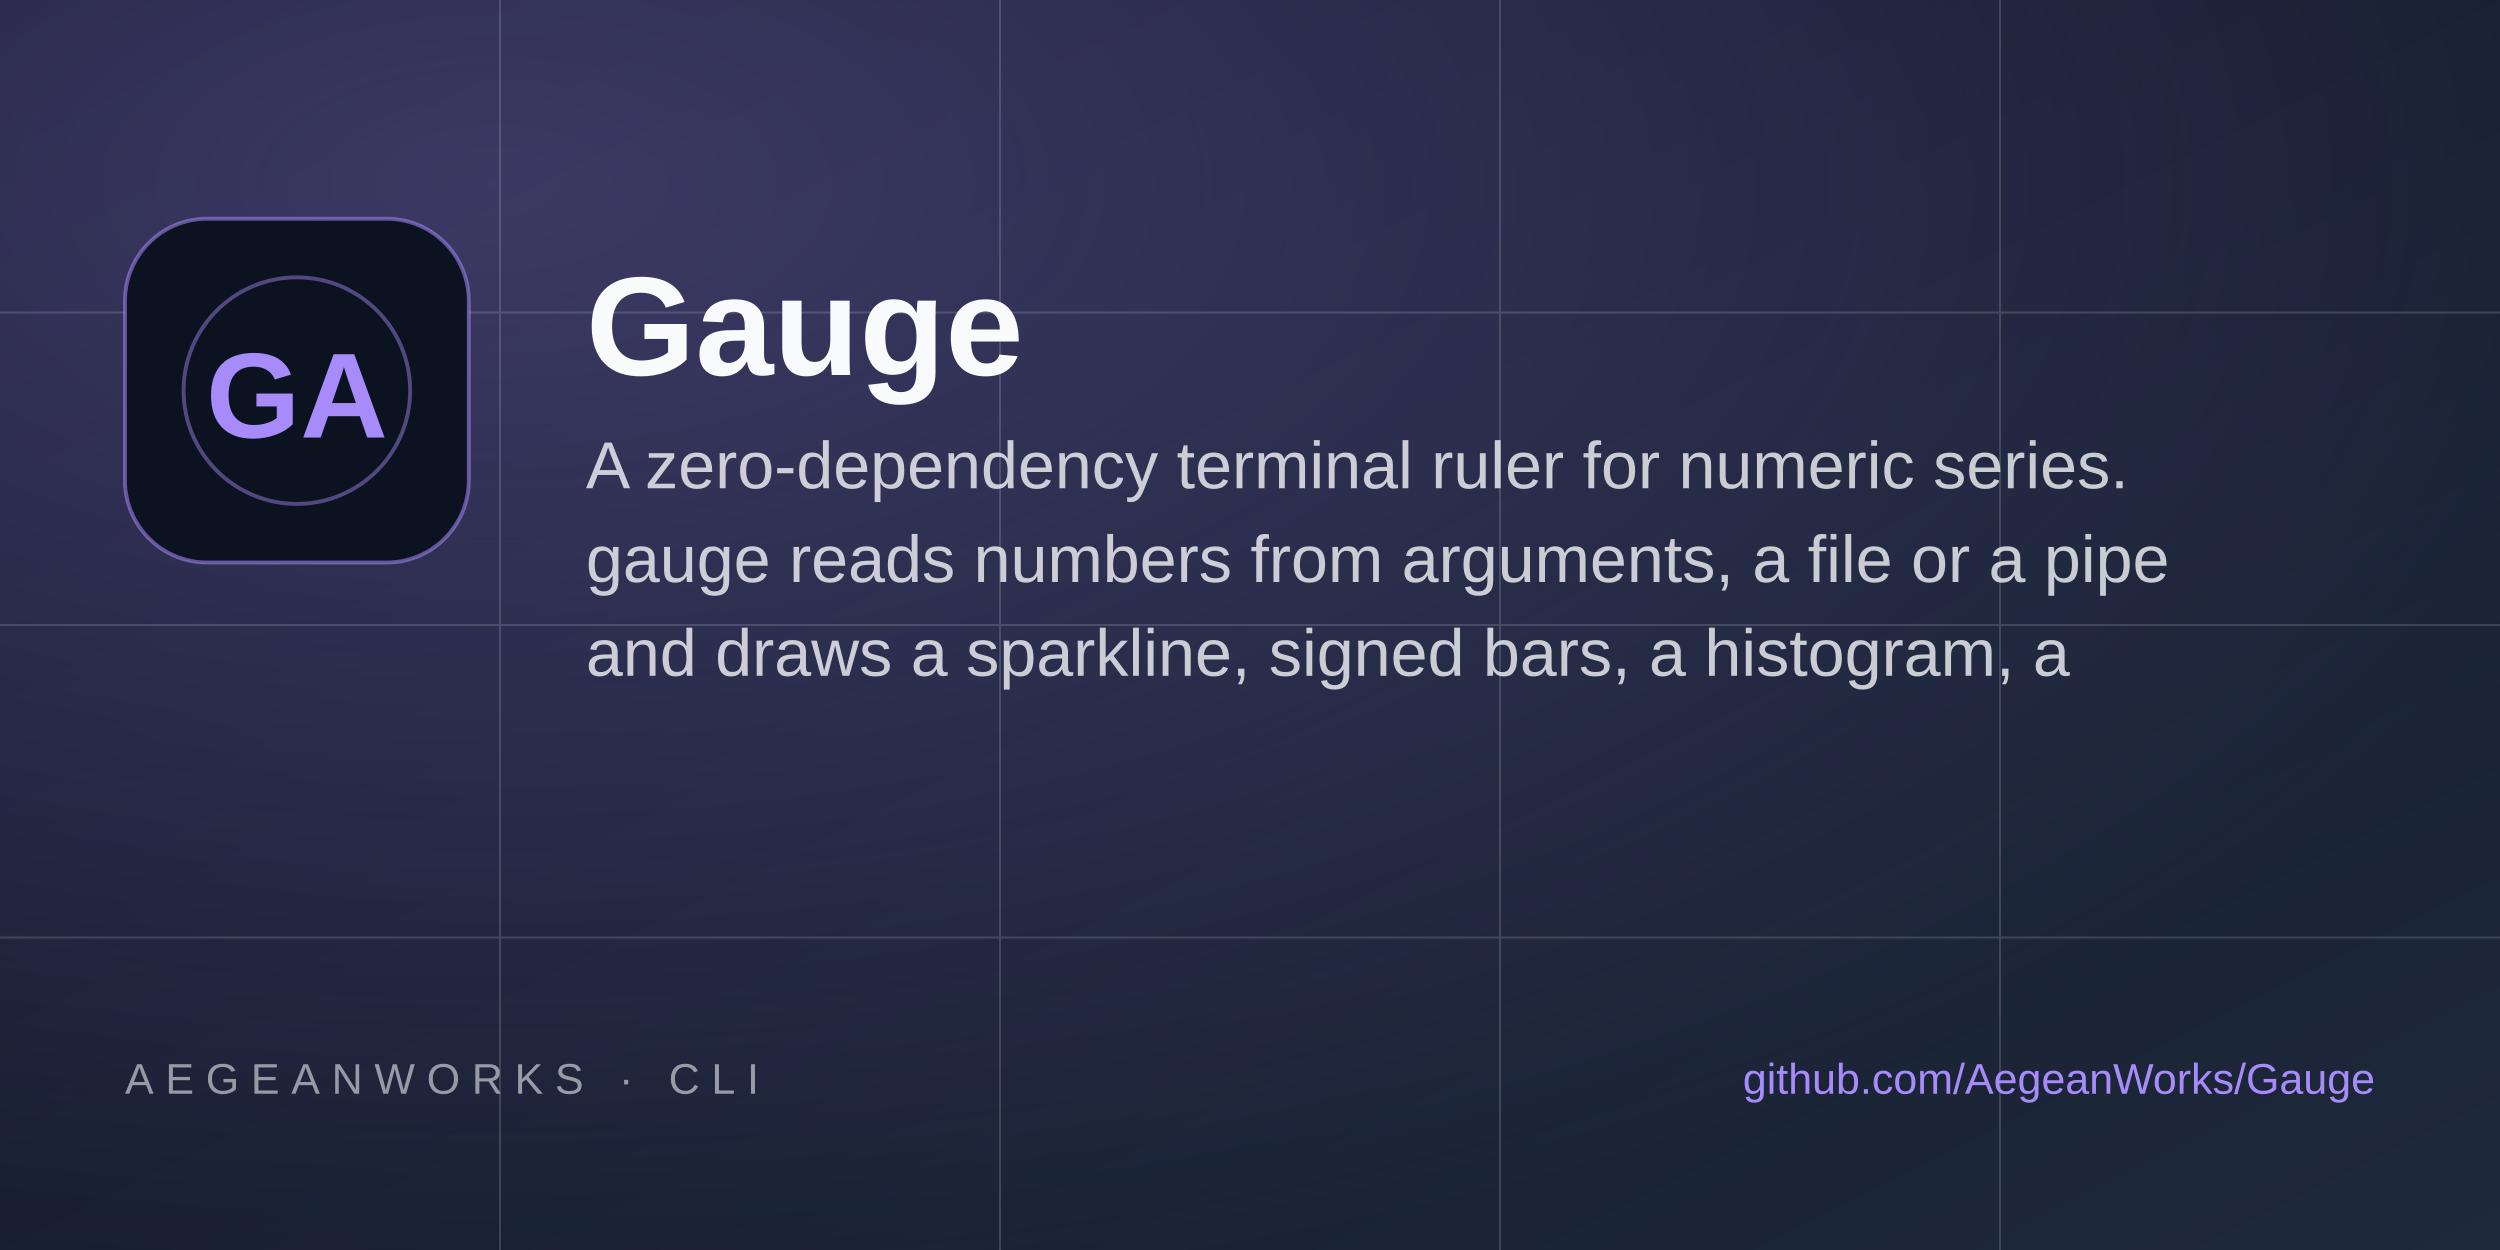
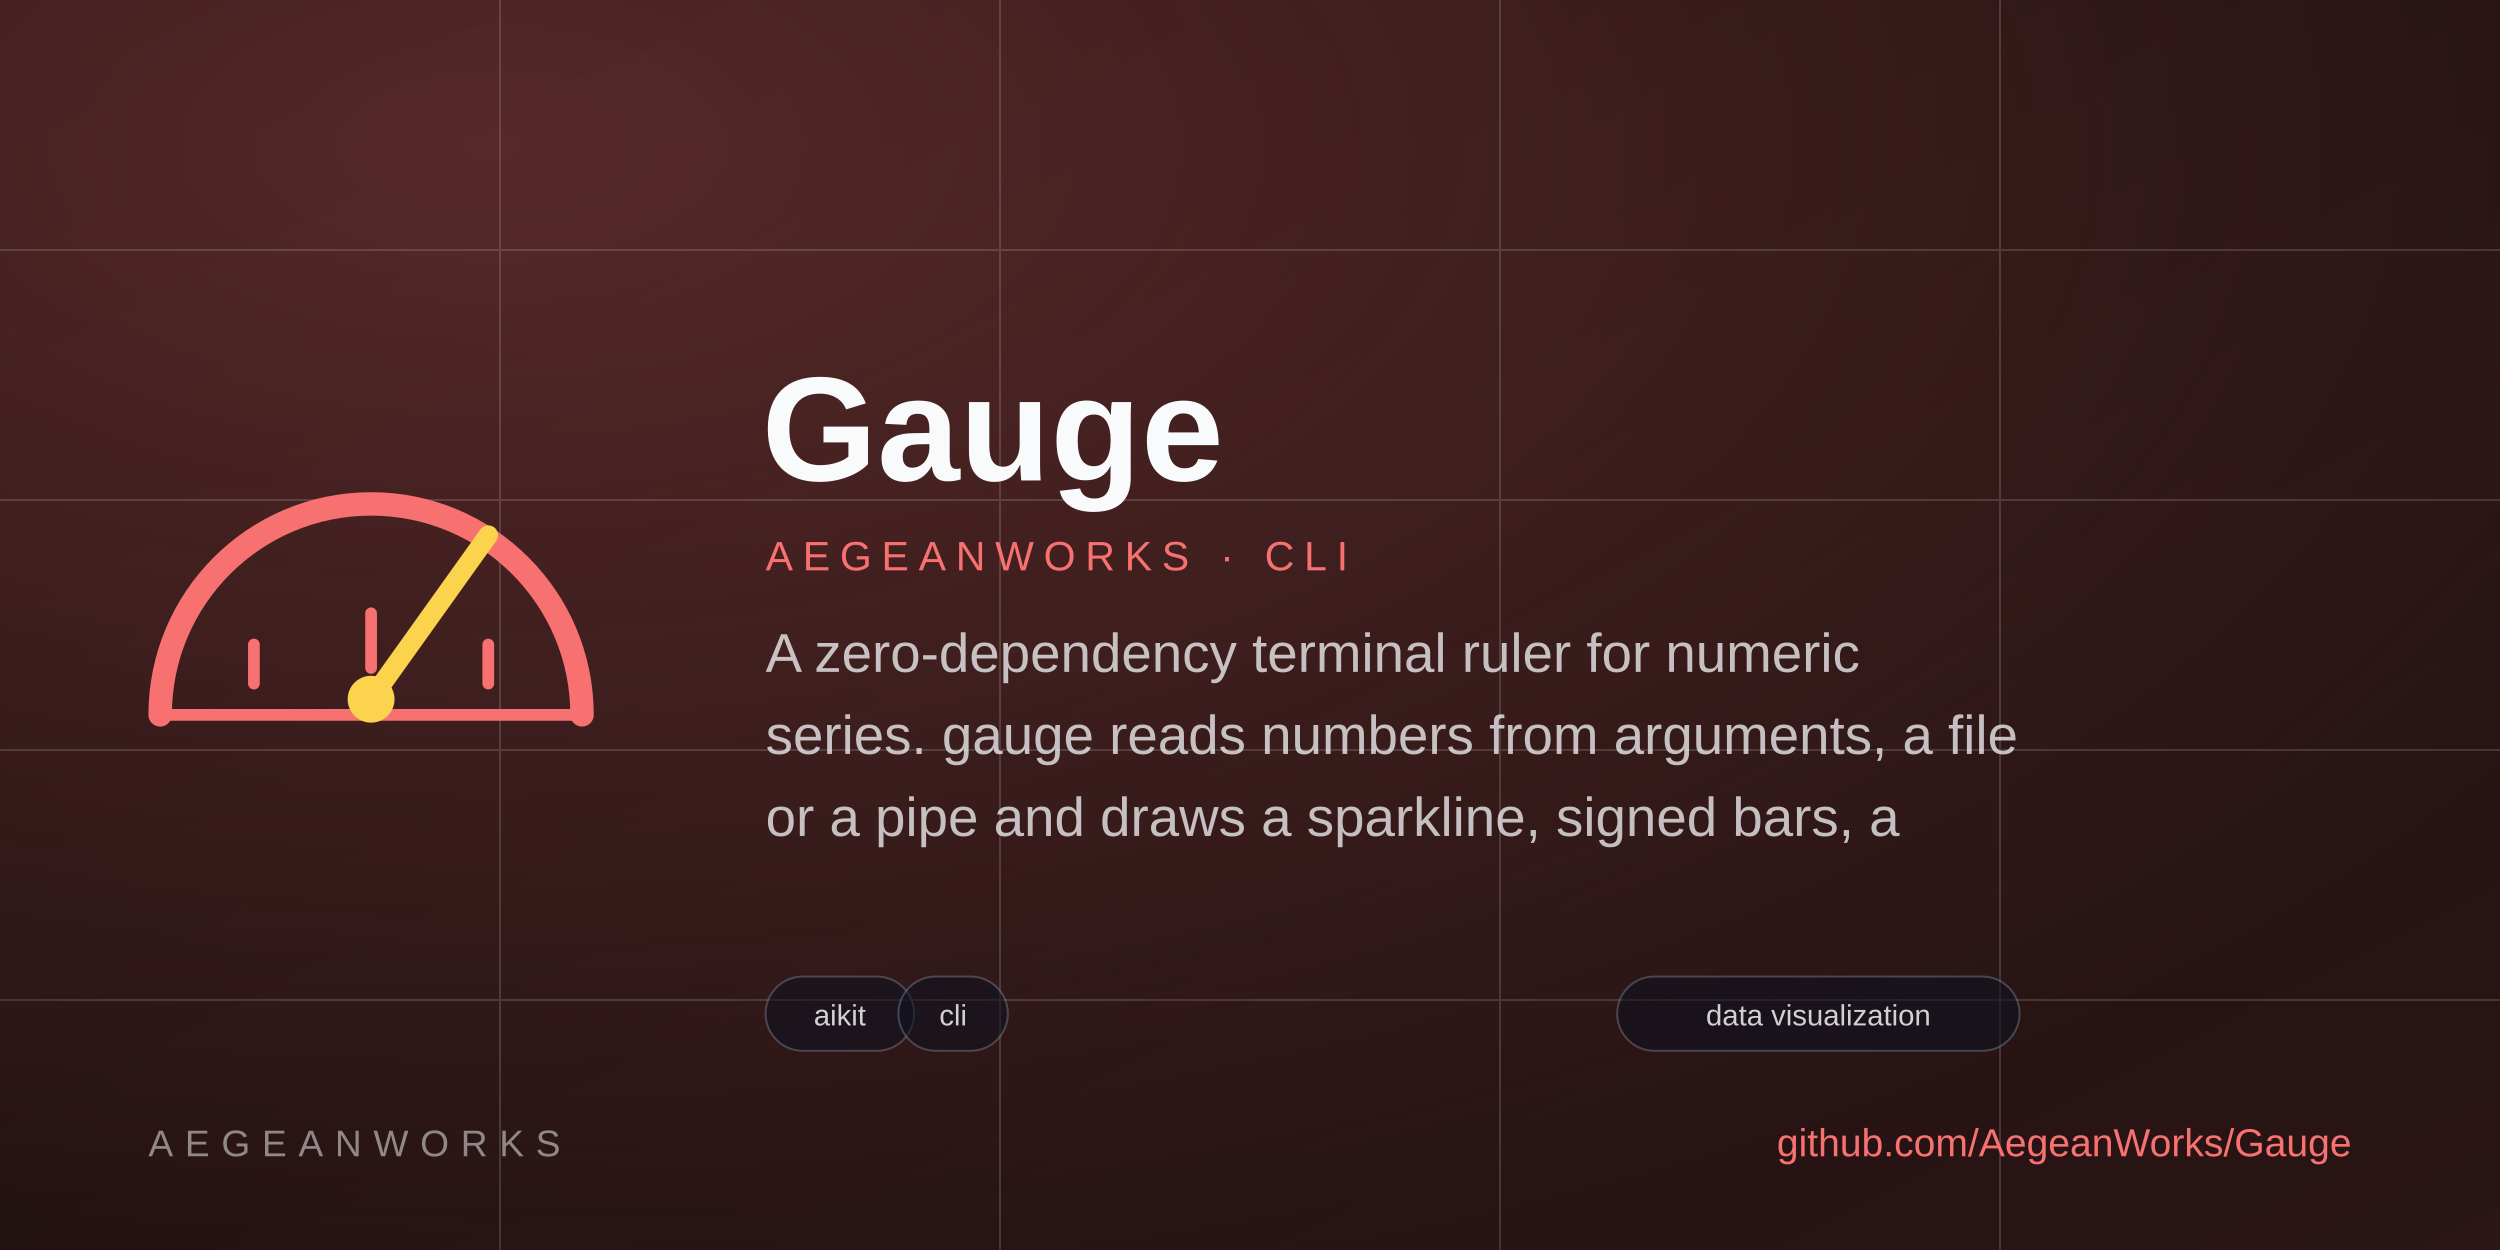
- <svg xmlns="http://www.w3.org/2000/svg" width="1280" height="640" viewBox="0 0 1280 640" role="img" aria-labelledby="title desc">
+ <svg xmlns="http://www.w3.org/2000/svg" width="1280" height="640" viewBox="0 0 1280 640" role="img" aria-labelledby="title desc" data-motif="gauge" data-layout="left">
  <defs>
    <linearGradient id="bg" x1="0" y1="0" x2="1" y2="1">
-       <stop offset="0" stop-color="#0b1220" />
-       <stop offset="1" stop-color="#1e293b" />
+       <stop offset="0" stop-color="#140b0b" />
+       <stop offset="1" stop-color="#2b1515" />
    </linearGradient>
-     <radialGradient id="glow" cx="0.2" cy="0.15" r="0.9">
-       <stop offset="0" stop-color="#a78bfa" stop-opacity="0.30" />
-       <stop offset="1" stop-color="#a78bfa" stop-opacity="0" />
+     <radialGradient id="glow" cx="0.2" cy="0.12" r="0.95">
+       <stop offset="0" stop-color="#f87171" stop-opacity="0.28" />
+       <stop offset="1" stop-color="#f87171" stop-opacity="0" />
    </radialGradient>
+     <linearGradient id="band" x1="0" y1="0" x2="1" y2="0">
+       <stop offset="0" stop-color="#f87171" />
+       <stop offset="1" stop-color="#fcd34d" />
+     </linearGradient>
  </defs>
  <rect width="1280" height="640" fill="url(#bg)" />
  <rect width="1280" height="640" fill="url(#glow)" />
-   <g opacity="0.16" stroke="#f8fafc">
-     <path d="M0 160h1280M0 320h1280M0 480h1280M256 0v640M512 0v640M768 0v640M1024 0v640" />
+   <g opacity="0.15" stroke="#F8FAFC">
+     <path d="M0 128H1280M0 256H1280M0 384H1280M0 512H1280M256 0V640M512 0V640M768 0V640M1024 0V640" />
  </g>
-   <rect x="64" y="112" width="176" height="176" rx="42" fill="#0b1220" stroke="#a78bfa" stroke-opacity="0.55" stroke-width="2" />
-   <circle cx="152" cy="200" r="58" fill="none" stroke="#a78bfa" stroke-opacity="0.45" stroke-width="2" />
-   <text x="152" y="224" text-anchor="middle" font-family="Segoe UI, Arial, sans-serif" font-size="62" font-weight="700" fill="#a78bfa">GA</text>
-   <text x="300" y="192" font-family="Segoe UI, Arial, sans-serif" font-size="72" font-weight="700" fill="#f8fafc">Gauge</text>
-   <text x="300" y="250" font-family="Segoe UI, Arial, sans-serif" font-size="34" fill="#f8fafc" fill-opacity="0.78">A zero-dependency terminal ruler for numeric series.</text>
-   <text x="300" y="298" font-family="Segoe UI, Arial, sans-serif" font-size="34" fill="#f8fafc" fill-opacity="0.78">gauge reads numbers from arguments, a file or a pipe</text>
-   <text x="300" y="346" font-family="Segoe UI, Arial, sans-serif" font-size="34" fill="#f8fafc" fill-opacity="0.78">and draws a sparkline, signed bars, a histogram, a</text>
-   <text x="64" y="560" font-family="Segoe UI, Arial, sans-serif" font-size="22" letter-spacing="6" fill="#f8fafc" fill-opacity="0.55">AEGEANWORKS · CLI</text>
-   <text x="1216" y="560" text-anchor="end" font-family="Segoe UI, Arial, sans-serif" font-size="22" fill="#a78bfa">github.com/AegeanWorks/Gauge</text>
+   <g transform="translate(190 310) scale(2.0)" opacity="1.0">
+     <path d="M-54 28A54 54 0 0 1 54 28" fill="none" stroke="#f87171" stroke-width="6" stroke-linecap="round" stroke-linejoin="round" />
+     <path d="M-54 28H54M-30 20V10M0 16V2M30 20V10" fill="none" stroke="#f87171" stroke-width="3" stroke-linecap="round" stroke-linejoin="round" />
+     <path d="M0 24L30 -18" fill="none" stroke="#fcd34d" stroke-width="5" stroke-linecap="round" stroke-linejoin="round" />
+     <circle cx="0" cy="24" r="6" fill="#fcd34d" />
+   </g>
+   <text x="390" y="246" font-family="Segoe UI, Arial, sans-serif" font-size="76" font-weight="700" fill="#F8FAFC">Gauge</text>
+   <text x="392" y="292" font-family="Segoe UI, Arial, sans-serif" font-size="21" letter-spacing="5" fill="#f87171">AEGEANWORKS · CLI</text>
+   <text x="392" y="344" font-family="Segoe UI, Arial, sans-serif" font-size="28" fill="#F8FAFC" fill-opacity="0.74">A zero-dependency terminal ruler for numeric</text>
+   <text x="392" y="386" font-family="Segoe UI, Arial, sans-serif" font-size="28" fill="#F8FAFC" fill-opacity="0.74">series. gauge reads numbers from arguments, a file</text>
+   <text x="392" y="428" font-family="Segoe UI, Arial, sans-serif" font-size="28" fill="#F8FAFC" fill-opacity="0.74">or a pipe and draws a sparkline, signed bars, a</text>
+   <rect x="392" y="500" width="76" height="38" rx="19" fill="#0B1220" fill-opacity="0.55" stroke="#94A3B8" stroke-opacity="0.35" />
+   <text x="430.0" y="525" text-anchor="middle" font-family="Segoe UI, Arial, sans-serif" font-size="15" fill="#F8FAFC" fill-opacity="0.82">aikit</text>
+   <rect x="460" y="500" width="56" height="38" rx="19" fill="#0B1220" fill-opacity="0.55" stroke="#94A3B8" stroke-opacity="0.35" />
+   <text x="488.0" y="525" text-anchor="middle" font-family="Segoe UI, Arial, sans-serif" font-size="15" fill="#F8FAFC" fill-opacity="0.82">cli</text>
+   <rect x="828" y="500" width="206" height="38" rx="19" fill="#0B1220" fill-opacity="0.55" stroke="#94A3B8" stroke-opacity="0.35" />
+   <text x="931.0" y="525" text-anchor="middle" font-family="Segoe UI, Arial, sans-serif" font-size="15" fill="#F8FAFC" fill-opacity="0.82">data visualization</text>
+   <text x="76" y="592" font-family="Segoe UI, Arial, sans-serif" font-size="19" letter-spacing="6" fill="#F8FAFC" fill-opacity="0.50">AEGEANWORKS</text>
+   <text x="1204" y="592" text-anchor="end" font-family="Segoe UI, Arial, sans-serif" font-size="20" fill="#f87171">github.com/AegeanWorks/Gauge</text>
</svg>
